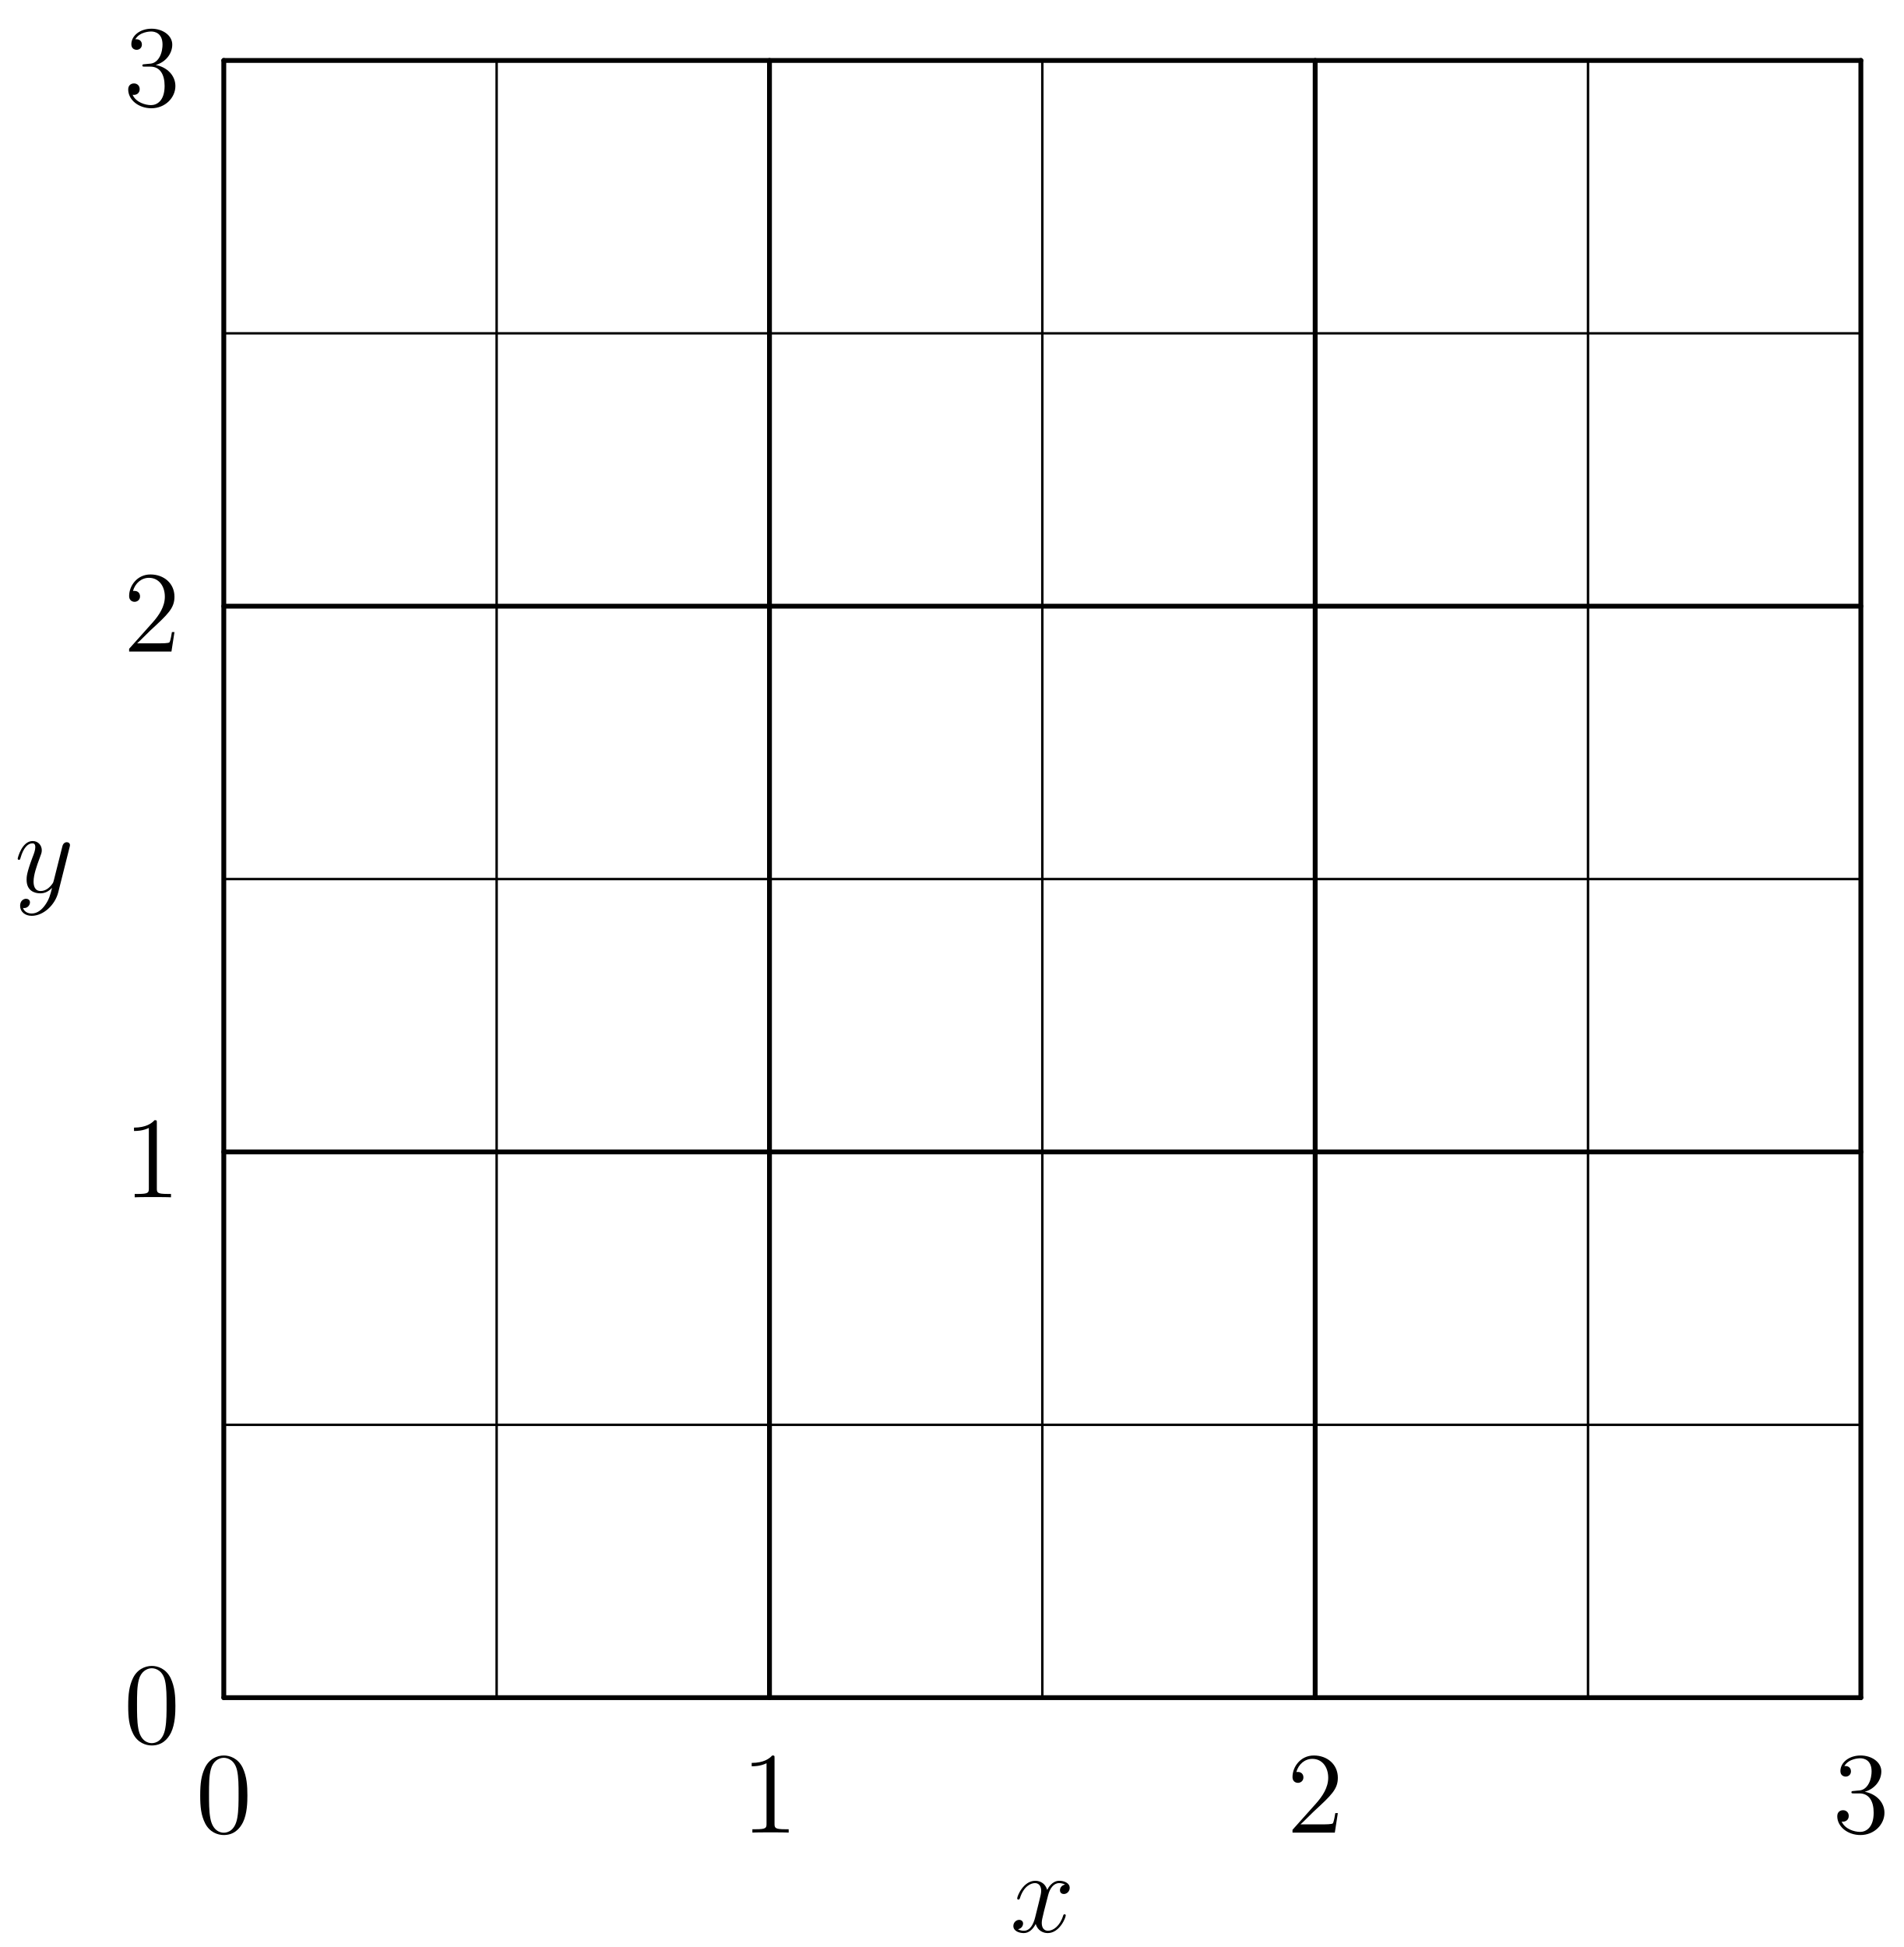
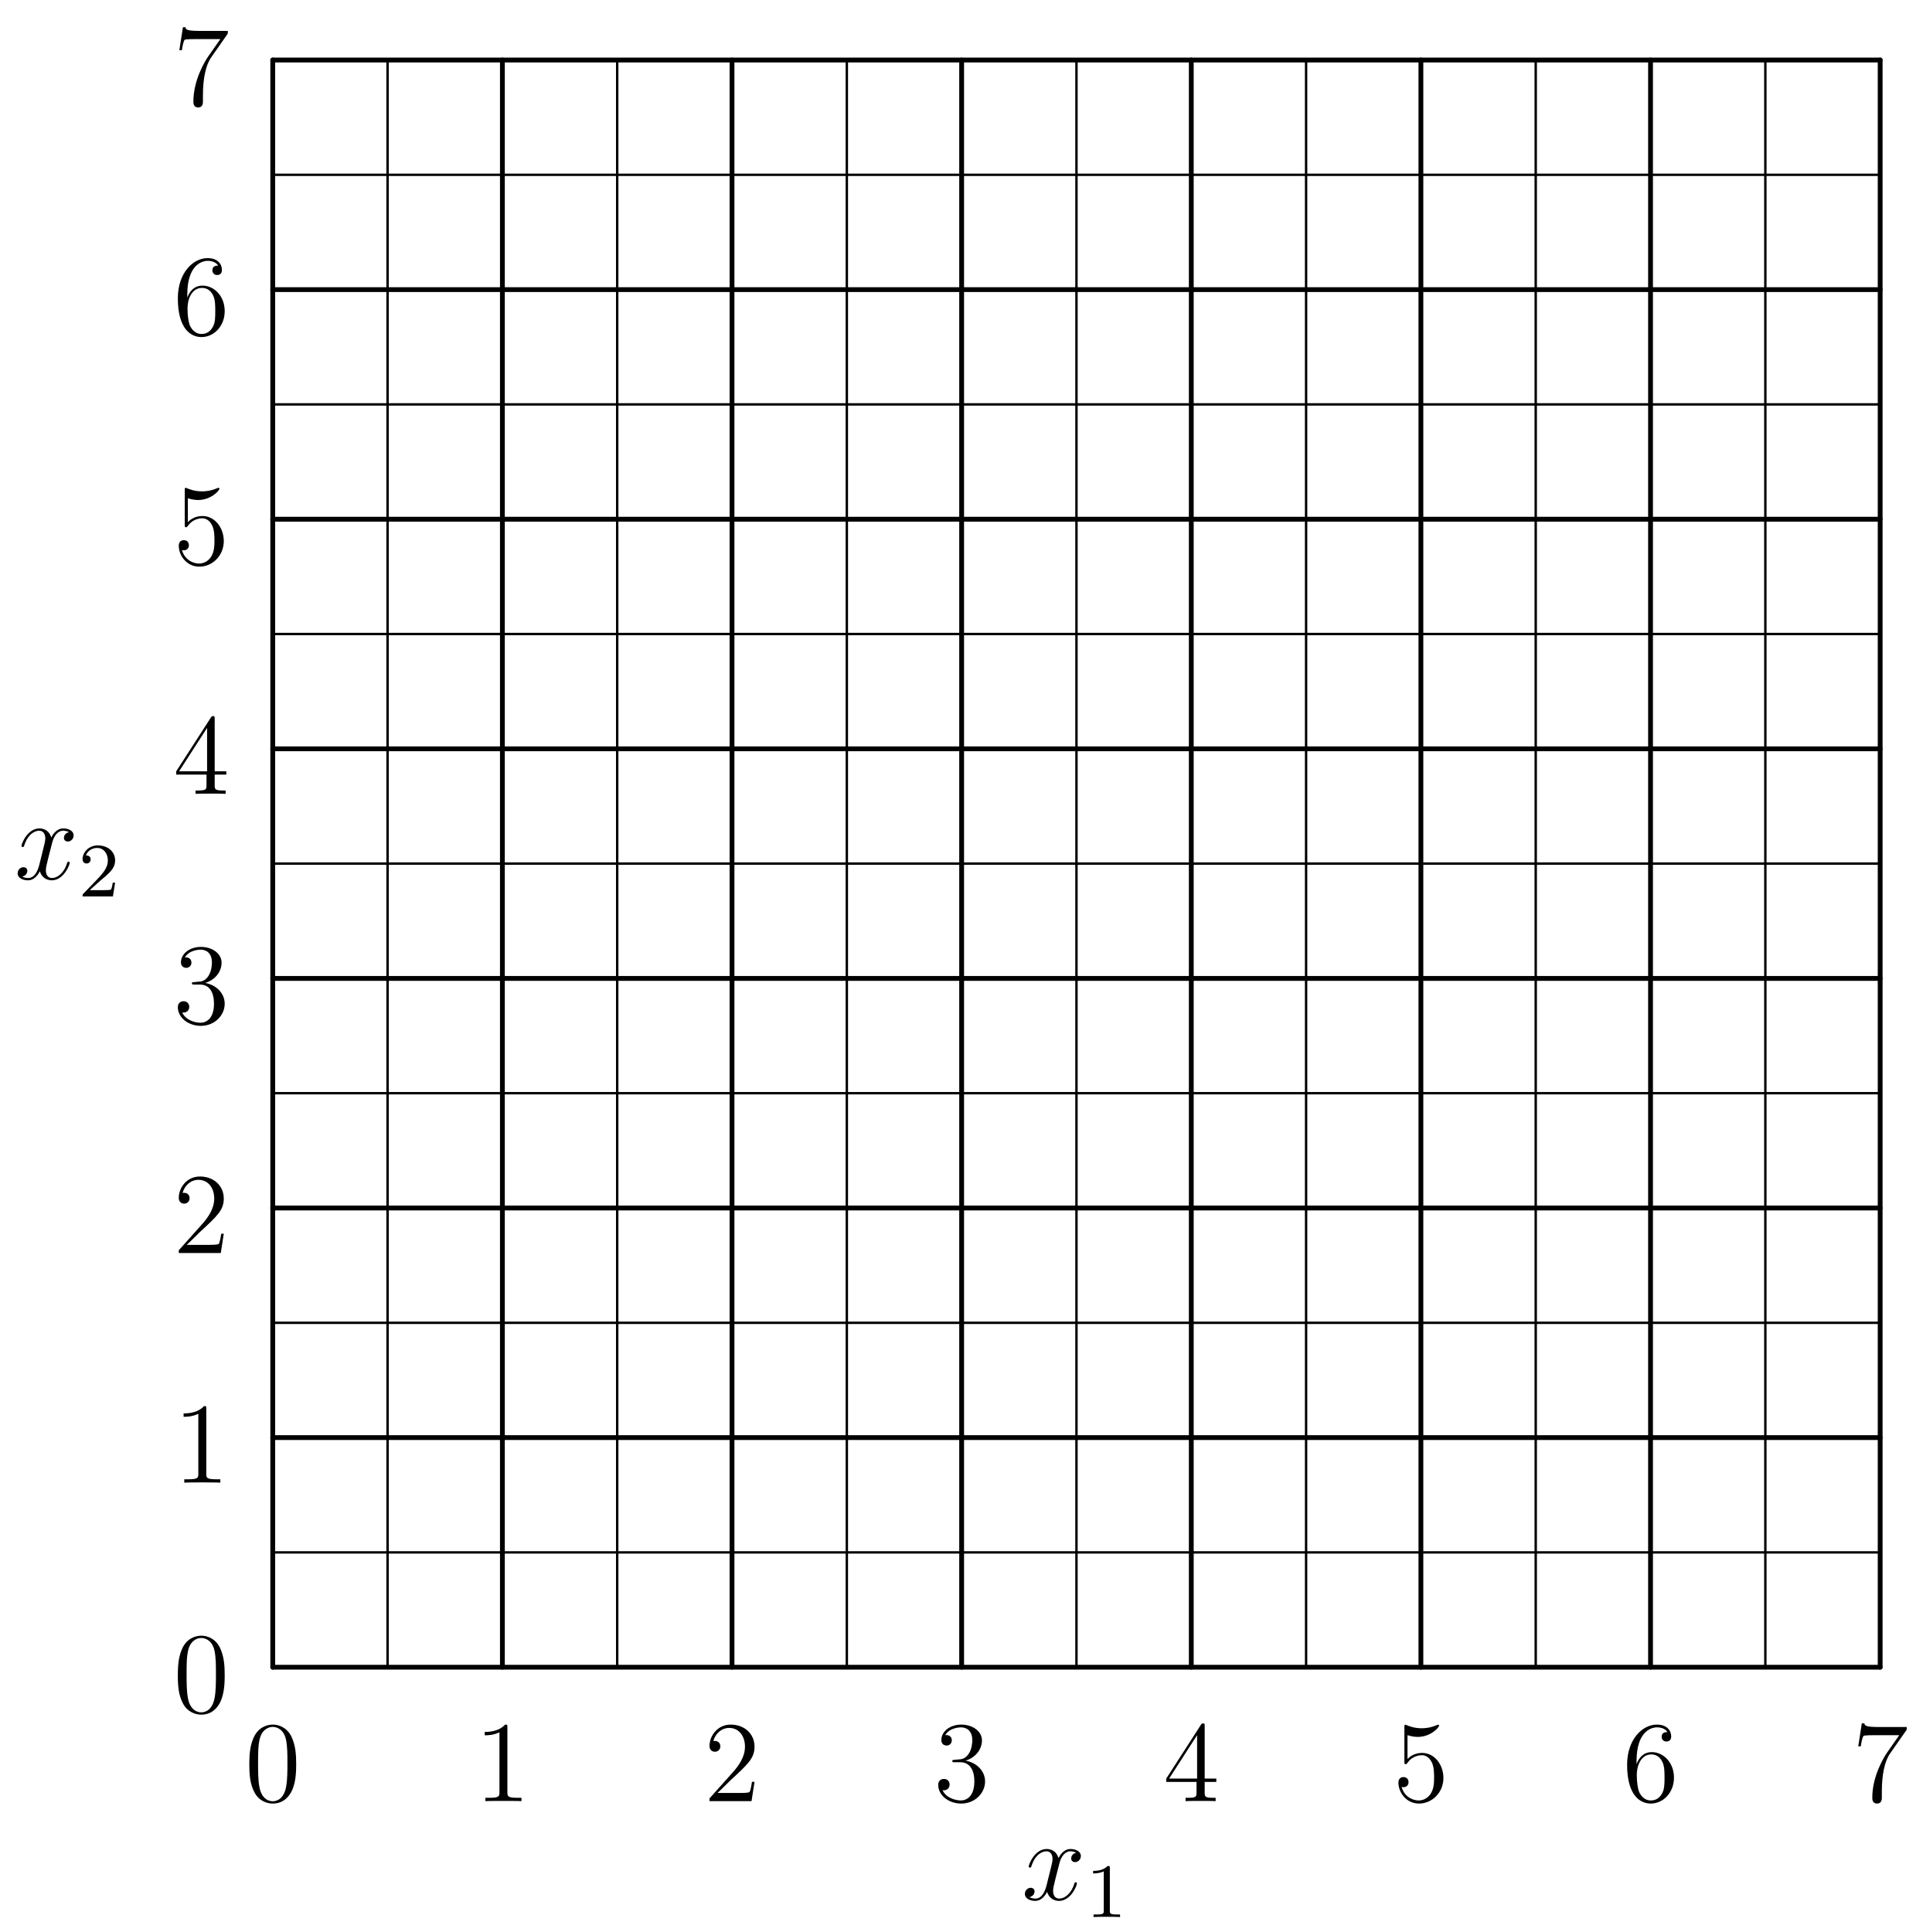
- <svg xmlns="http://www.w3.org/2000/svg" xmlns:xlink="http://www.w3.org/1999/xlink" version="1.1" width="196.295pt" height="200.738pt" viewBox="79.484 228.889 196.295 200.738">
+ <svg xmlns="http://www.w3.org/2000/svg" xmlns:xlink="http://www.w3.org/1999/xlink" version="1.1" width="199.658pt" height="200.647pt" viewBox="84.732 227.005 199.658 200.647">
  <defs>
+     <path id="g1-49" d="M2.503-5.077C2.503-5.292 2.487-5.3 2.271-5.3C1.945-4.981 1.522-4.79 .765-4.79V-4.527C.98-4.527 1.411-4.527 1.873-4.742V-.654C1.873-.359 1.849-.263 1.092-.263H.813V0C1.14-.024 1.825-.024 2.184-.024S3.236-.024 3.563 0V-.263H3.284C2.527-.263 2.503-.359 2.503-.654V-5.077Z" />
+     <path id="g1-50" d="M2.248-1.626C2.375-1.745 2.71-2.008 2.837-2.12C3.332-2.574 3.802-3.013 3.802-3.738C3.802-4.686 3.005-5.3 2.008-5.3C1.052-5.3 .422-4.575 .422-3.866C.422-3.475 .733-3.419 .845-3.419C1.012-3.419 1.259-3.539 1.259-3.842C1.259-4.256 .861-4.256 .765-4.256C.996-4.838 1.53-5.037 1.921-5.037C2.662-5.037 3.045-4.407 3.045-3.738C3.045-2.909 2.463-2.303 1.522-1.339L.518-.303C.422-.215 .422-.199 .422 0H3.571L3.802-1.427H3.555C3.531-1.267 3.467-.869 3.371-.717C3.324-.654 2.718-.654 2.59-.654H1.172L2.248-1.626Z" />
    <path id="g0-120" d="M5.667-4.878C5.284-4.806 5.141-4.519 5.141-4.292C5.141-4.005 5.368-3.909 5.535-3.909C5.894-3.909 6.145-4.22 6.145-4.543C6.145-5.045 5.571-5.272 5.069-5.272C4.34-5.272 3.933-4.555 3.826-4.328C3.551-5.224 2.809-5.272 2.594-5.272C1.375-5.272 .729-3.706 .729-3.443C.729-3.395 .777-3.335 .861-3.335C.956-3.335 .98-3.407 1.004-3.455C1.411-4.782 2.212-5.033 2.558-5.033C3.096-5.033 3.204-4.531 3.204-4.244C3.204-3.981 3.132-3.706 2.989-3.132L2.582-1.494C2.403-.777 2.056-.12 1.423-.12C1.363-.12 1.064-.12 .813-.275C1.243-.359 1.339-.717 1.339-.861C1.339-1.1 1.16-1.243 .933-1.243C.646-1.243 .335-.992 .335-.61C.335-.108 .897 .12 1.411 .12C1.985 .12 2.391-.335 2.642-.825C2.833-.12 3.431 .12 3.873 .12C5.093 .12 5.738-1.447 5.738-1.71C5.738-1.769 5.691-1.817 5.619-1.817C5.511-1.817 5.499-1.757 5.464-1.662C5.141-.61 4.447-.12 3.909-.12C3.491-.12 3.264-.43 3.264-.921C3.264-1.184 3.312-1.375 3.503-2.164L3.921-3.79C4.101-4.507 4.507-5.033 5.057-5.033C5.081-5.033 5.416-5.033 5.667-4.878Z" />
-     <path id="g0-121" d="M3.144 1.339C2.821 1.793 2.355 2.2 1.769 2.2C1.626 2.2 1.052 2.176 .873 1.626C.909 1.638 .968 1.638 .992 1.638C1.351 1.638 1.59 1.327 1.59 1.052S1.363 .681 1.184 .681C.992 .681 .574 .825 .574 1.411C.574 2.02 1.088 2.439 1.769 2.439C2.965 2.439 4.172 1.339 4.507 .012L5.679-4.651C5.691-4.71 5.715-4.782 5.715-4.854C5.715-5.033 5.571-5.153 5.392-5.153C5.284-5.153 5.033-5.105 4.937-4.746L4.053-1.231C3.993-1.016 3.993-.992 3.897-.861C3.658-.526 3.264-.12 2.69-.12C2.02-.12 1.961-.777 1.961-1.1C1.961-1.781 2.283-2.702 2.606-3.563C2.738-3.909 2.809-4.077 2.809-4.316C2.809-4.818 2.451-5.272 1.865-5.272C.765-5.272 .323-3.539 .323-3.443C.323-3.395 .371-3.335 .454-3.335C.562-3.335 .574-3.383 .622-3.551C.909-4.555 1.363-5.033 1.829-5.033C1.937-5.033 2.14-5.033 2.14-4.639C2.14-4.328 2.008-3.981 1.829-3.527C1.243-1.961 1.243-1.566 1.243-1.279C1.243-.143 2.056 .12 2.654 .12C3.001 .12 3.431 .012 3.85-.43L3.862-.418C3.682 .287 3.563 .753 3.144 1.339Z" />
-     <path id="g1-48" d="M5.356-3.826C5.356-4.818 5.296-5.786 4.866-6.695C4.376-7.687 3.515-7.95 2.929-7.95C2.236-7.95 1.387-7.603 .944-6.611C.61-5.858 .49-5.117 .49-3.826C.49-2.666 .574-1.793 1.004-.944C1.47-.036 2.295 .251 2.917 .251C3.957 .251 4.555-.371 4.902-1.064C5.332-1.961 5.356-3.132 5.356-3.826ZM2.917 .012C2.534 .012 1.757-.203 1.53-1.506C1.399-2.224 1.399-3.132 1.399-3.969C1.399-4.949 1.399-5.834 1.59-6.539C1.793-7.34 2.403-7.711 2.917-7.711C3.371-7.711 4.065-7.436 4.292-6.408C4.447-5.727 4.447-4.782 4.447-3.969C4.447-3.168 4.447-2.26 4.316-1.53C4.089-.215 3.335 .012 2.917 .012Z" />
-     <path id="g1-49" d="M3.443-7.663C3.443-7.938 3.443-7.95 3.204-7.95C2.917-7.627 2.319-7.185 1.088-7.185V-6.838C1.363-6.838 1.961-6.838 2.618-7.149V-.921C2.618-.49 2.582-.347 1.53-.347H1.16V0C1.482-.024 2.642-.024 3.037-.024S4.579-.024 4.902 0V-.347H4.531C3.479-.347 3.443-.49 3.443-.921V-7.663Z" />
-     <path id="g1-50" d="M5.26-2.008H4.997C4.961-1.805 4.866-1.148 4.746-.956C4.663-.849 3.981-.849 3.622-.849H1.411C1.733-1.124 2.463-1.889 2.774-2.176C4.591-3.85 5.26-4.471 5.26-5.655C5.26-7.03 4.172-7.95 2.786-7.95S.586-6.767 .586-5.738C.586-5.129 1.112-5.129 1.148-5.129C1.399-5.129 1.71-5.308 1.71-5.691C1.71-6.025 1.482-6.253 1.148-6.253C1.04-6.253 1.016-6.253 .98-6.241C1.207-7.054 1.853-7.603 2.63-7.603C3.646-7.603 4.268-6.755 4.268-5.655C4.268-4.639 3.682-3.754 3.001-2.989L.586-.287V0H4.949L5.26-2.008Z" />
-     <path id="g1-51" d="M2.2-4.292C1.997-4.28 1.949-4.268 1.949-4.16C1.949-4.041 2.008-4.041 2.224-4.041H2.774C3.79-4.041 4.244-3.204 4.244-2.056C4.244-.49 3.431-.072 2.845-.072C2.271-.072 1.291-.347 .944-1.136C1.327-1.076 1.674-1.291 1.674-1.722C1.674-2.068 1.423-2.307 1.088-2.307C.801-2.307 .49-2.14 .49-1.686C.49-.622 1.554 .251 2.881 .251C4.304 .251 5.356-.837 5.356-2.044C5.356-3.144 4.471-4.005 3.324-4.208C4.364-4.507 5.033-5.38 5.033-6.312C5.033-7.257 4.053-7.95 2.893-7.95C1.698-7.95 .813-7.221 .813-6.348C.813-5.87 1.184-5.774 1.363-5.774C1.614-5.774 1.901-5.954 1.901-6.312C1.901-6.695 1.614-6.862 1.351-6.862C1.279-6.862 1.255-6.862 1.219-6.85C1.674-7.663 2.798-7.663 2.857-7.663C3.252-7.663 4.029-7.484 4.029-6.312C4.029-6.085 3.993-5.416 3.646-4.902C3.288-4.376 2.881-4.34 2.558-4.328L2.2-4.292Z" />
+     <path id="g2-48" d="M5.356-3.826C5.356-4.818 5.296-5.786 4.866-6.695C4.376-7.687 3.515-7.95 2.929-7.95C2.236-7.95 1.387-7.603 .944-6.611C.61-5.858 .49-5.117 .49-3.826C.49-2.666 .574-1.793 1.004-.944C1.47-.036 2.295 .251 2.917 .251C3.957 .251 4.555-.371 4.902-1.064C5.332-1.961 5.356-3.132 5.356-3.826ZM2.917 .012C2.534 .012 1.757-.203 1.53-1.506C1.399-2.224 1.399-3.132 1.399-3.969C1.399-4.949 1.399-5.834 1.59-6.539C1.793-7.34 2.403-7.711 2.917-7.711C3.371-7.711 4.065-7.436 4.292-6.408C4.447-5.727 4.447-4.782 4.447-3.969C4.447-3.168 4.447-2.26 4.316-1.53C4.089-.215 3.335 .012 2.917 .012Z" />
+     <path id="g2-49" d="M3.443-7.663C3.443-7.938 3.443-7.95 3.204-7.95C2.917-7.627 2.319-7.185 1.088-7.185V-6.838C1.363-6.838 1.961-6.838 2.618-7.149V-.921C2.618-.49 2.582-.347 1.53-.347H1.16V0C1.482-.024 2.642-.024 3.037-.024S4.579-.024 4.902 0V-.347H4.531C3.479-.347 3.443-.49 3.443-.921V-7.663Z" />
+     <path id="g2-50" d="M5.26-2.008H4.997C4.961-1.805 4.866-1.148 4.746-.956C4.663-.849 3.981-.849 3.622-.849H1.411C1.733-1.124 2.463-1.889 2.774-2.176C4.591-3.85 5.26-4.471 5.26-5.655C5.26-7.03 4.172-7.95 2.786-7.95S.586-6.767 .586-5.738C.586-5.129 1.112-5.129 1.148-5.129C1.399-5.129 1.71-5.308 1.71-5.691C1.71-6.025 1.482-6.253 1.148-6.253C1.04-6.253 1.016-6.253 .98-6.241C1.207-7.054 1.853-7.603 2.63-7.603C3.646-7.603 4.268-6.755 4.268-5.655C4.268-4.639 3.682-3.754 3.001-2.989L.586-.287V0H4.949L5.26-2.008Z" />
+     <path id="g2-51" d="M2.2-4.292C1.997-4.28 1.949-4.268 1.949-4.16C1.949-4.041 2.008-4.041 2.224-4.041H2.774C3.79-4.041 4.244-3.204 4.244-2.056C4.244-.49 3.431-.072 2.845-.072C2.271-.072 1.291-.347 .944-1.136C1.327-1.076 1.674-1.291 1.674-1.722C1.674-2.068 1.423-2.307 1.088-2.307C.801-2.307 .49-2.14 .49-1.686C.49-.622 1.554 .251 2.881 .251C4.304 .251 5.356-.837 5.356-2.044C5.356-3.144 4.471-4.005 3.324-4.208C4.364-4.507 5.033-5.38 5.033-6.312C5.033-7.257 4.053-7.95 2.893-7.95C1.698-7.95 .813-7.221 .813-6.348C.813-5.87 1.184-5.774 1.363-5.774C1.614-5.774 1.901-5.954 1.901-6.312C1.901-6.695 1.614-6.862 1.351-6.862C1.279-6.862 1.255-6.862 1.219-6.85C1.674-7.663 2.798-7.663 2.857-7.663C3.252-7.663 4.029-7.484 4.029-6.312C4.029-6.085 3.993-5.416 3.646-4.902C3.288-4.376 2.881-4.34 2.558-4.328L2.2-4.292Z" />
+     <path id="g2-52" d="M4.316-7.783C4.316-8.01 4.316-8.07 4.148-8.07C4.053-8.07 4.017-8.07 3.921-7.926L.323-2.343V-1.997H3.467V-.909C3.467-.466 3.443-.347 2.57-.347H2.331V0C2.606-.024 3.551-.024 3.885-.024S5.177-.024 5.452 0V-.347H5.212C4.352-.347 4.316-.466 4.316-.909V-1.997H5.523V-2.343H4.316V-7.783ZM3.527-6.85V-2.343H.622L3.527-6.85Z" />
+     <path id="g2-53" d="M1.53-6.85C2.044-6.683 2.463-6.671 2.594-6.671C3.945-6.671 4.806-7.663 4.806-7.831C4.806-7.878 4.782-7.938 4.71-7.938C4.686-7.938 4.663-7.938 4.555-7.89C3.885-7.603 3.312-7.568 3.001-7.568C2.212-7.568 1.65-7.807 1.423-7.902C1.339-7.938 1.315-7.938 1.303-7.938C1.207-7.938 1.207-7.867 1.207-7.675V-4.125C1.207-3.909 1.207-3.838 1.351-3.838C1.411-3.838 1.423-3.85 1.542-3.993C1.877-4.483 2.439-4.77 3.037-4.77C3.67-4.77 3.981-4.184 4.077-3.981C4.28-3.515 4.292-2.929 4.292-2.475S4.292-1.339 3.957-.801C3.694-.371 3.228-.072 2.702-.072C1.913-.072 1.136-.61 .921-1.482C.98-1.459 1.052-1.447 1.112-1.447C1.315-1.447 1.638-1.566 1.638-1.973C1.638-2.307 1.411-2.499 1.112-2.499C.897-2.499 .586-2.391 .586-1.925C.586-.909 1.399 .251 2.726 .251C4.077 .251 5.26-.885 5.26-2.403C5.26-3.826 4.304-5.009 3.049-5.009C2.367-5.009 1.841-4.71 1.53-4.376V-6.85Z" />
+     <path id="g2-54" d="M1.47-4.16C1.47-7.185 2.941-7.663 3.587-7.663C4.017-7.663 4.447-7.532 4.674-7.173C4.531-7.173 4.077-7.173 4.077-6.683C4.077-6.42 4.256-6.193 4.567-6.193C4.866-6.193 5.069-6.372 5.069-6.719C5.069-7.34 4.615-7.95 3.575-7.95C2.068-7.95 .49-6.408 .49-3.778C.49-.49 1.925 .251 2.941 .251C4.244 .251 5.356-.885 5.356-2.439C5.356-4.029 4.244-5.093 3.049-5.093C1.985-5.093 1.59-4.172 1.47-3.838V-4.16ZM2.941-.072C2.188-.072 1.829-.741 1.722-.992C1.614-1.303 1.494-1.889 1.494-2.726C1.494-3.67 1.925-4.854 3.001-4.854C3.658-4.854 4.005-4.411 4.184-4.005C4.376-3.563 4.376-2.965 4.376-2.451C4.376-1.841 4.376-1.303 4.148-.849C3.85-.275 3.419-.072 2.941-.072Z" />
+     <path id="g2-55" d="M5.679-7.424V-7.699H2.798C1.351-7.699 1.327-7.855 1.279-8.082H1.016L.646-5.691H.909C.944-5.906 1.052-6.647 1.207-6.779C1.303-6.85 2.2-6.85 2.367-6.85H4.902L3.634-5.033C3.312-4.567 2.104-2.606 2.104-.359C2.104-.227 2.104 .251 2.594 .251C3.096 .251 3.096-.215 3.096-.371V-.968C3.096-2.75 3.383-4.136 3.945-4.937L5.679-7.424Z" />
  </defs>
  <g id="page1">
-     <g transform="translate(79.4844 228.889)scale(.996264)">
-       <path d="M192.593 175.687V6.256" fill="none" stroke="#000000" stroke-linecap="round" stroke-linejoin="round" stroke-miterlimit="10.037" stroke-width="0.502" />
-     </g>
-     <g transform="translate(79.4844 228.889)scale(.996264)">
-       <path d="M192.593 119.21" fill="none" stroke="#000000" stroke-linecap="round" stroke-linejoin="round" stroke-miterlimit="10.037" stroke-width="0.502" />
-     </g>
-     <g transform="translate(79.4844 228.889)scale(.996264)">
-       <path d="M192.593 62.733" fill="none" stroke="#000000" stroke-linecap="round" stroke-linejoin="round" stroke-miterlimit="10.037" stroke-width="0.502" />
-     </g>
-     <g transform="translate(79.4844 228.889)scale(.996264)">
-       <path d="M192.593 147.449" fill="none" stroke="#000000" stroke-linecap="round" stroke-linejoin="round" stroke-miterlimit="10.037" stroke-width="0.251" />
-     </g>
-     <g transform="translate(79.4844 228.889)scale(.996264)">
-       <path d="M192.593 90.972" fill="none" stroke="#000000" stroke-linecap="round" stroke-linejoin="round" stroke-miterlimit="10.037" stroke-width="0.251" />
-     </g>
-     <g transform="translate(79.4844 228.889)scale(.996264)">
-       <path d="M192.593 34.495" fill="none" stroke="#000000" stroke-linecap="round" stroke-linejoin="round" stroke-miterlimit="10.037" stroke-width="0.251" />
-     </g>
-     <g transform="translate(79.4844 228.889)scale(.996264)">
-       <path d="M23.161 175.687V6.256" fill="none" stroke="#000000" stroke-linecap="round" stroke-linejoin="round" stroke-miterlimit="10.037" stroke-width="0.502" />
-     </g>
-     <g transform="translate(79.4844 228.889)scale(.996264)">
-       <path d="M23.161 119.21H192.593" fill="none" stroke="#000000" stroke-linecap="round" stroke-linejoin="round" stroke-miterlimit="10.037" stroke-width="0.502" />
-     </g>
-     <g transform="translate(79.4844 228.889)scale(.996264)">
-       <path d="M23.161 62.733H192.593" fill="none" stroke="#000000" stroke-linecap="round" stroke-linejoin="round" stroke-miterlimit="10.037" stroke-width="0.502" />
-     </g>
-     <g transform="translate(79.4844 228.889)scale(.996264)">
-       <path d="M23.161 147.449H192.593" fill="none" stroke="#000000" stroke-linecap="round" stroke-linejoin="round" stroke-miterlimit="10.037" stroke-width="0.251" />
-     </g>
-     <g transform="translate(79.4844 228.889)scale(.996264)">
-       <path d="M23.161 90.972H192.593" fill="none" stroke="#000000" stroke-linecap="round" stroke-linejoin="round" stroke-miterlimit="10.037" stroke-width="0.251" />
-     </g>
-     <g transform="translate(79.4844 228.889)scale(.996264)">
-       <path d="M23.161 34.495H192.593" fill="none" stroke="#000000" stroke-linecap="round" stroke-linejoin="round" stroke-miterlimit="10.037" stroke-width="0.251" />
-     </g>
-     <use x="92.213" y="408.598" xlink:href="#g1-48" />
-     <use x="92.213" y="352.332" xlink:href="#g1-49" />
-     <use x="92.213" y="296.066" xlink:href="#g1-50" />
-     <use x="92.213" y="239.799" xlink:href="#g1-51" />
-     <use x="80.984" y="320.873" xlink:href="#g0-121" />
-     <g transform="translate(79.4844 228.889)scale(.996264)">
-       <path d="M23.161 6.256H192.593" fill="none" stroke="#000000" stroke-linecap="round" stroke-linejoin="round" stroke-miterlimit="10.037" stroke-width="0.502" />
-     </g>
-     <g transform="translate(79.4844 228.889)scale(.996264)">
-       <path d="M79.638 6.256" fill="none" stroke="#000000" stroke-linecap="round" stroke-linejoin="round" stroke-miterlimit="10.037" stroke-width="0.502" />
-     </g>
-     <g transform="translate(79.4844 228.889)scale(.996264)">
-       <path d="M136.116 6.256" fill="none" stroke="#000000" stroke-linecap="round" stroke-linejoin="round" stroke-miterlimit="10.037" stroke-width="0.502" />
-     </g>
-     <g transform="translate(79.4844 228.889)scale(.996264)">
-       <path d="M51.4 6.256" fill="none" stroke="#000000" stroke-linecap="round" stroke-linejoin="round" stroke-miterlimit="10.037" stroke-width="0.251" />
-     </g>
-     <g transform="translate(79.4844 228.889)scale(.996264)">
-       <path d="M107.877 6.256" fill="none" stroke="#000000" stroke-linecap="round" stroke-linejoin="round" stroke-miterlimit="10.037" stroke-width="0.251" />
-     </g>
-     <g transform="translate(79.4844 228.889)scale(.996264)">
-       <path d="M164.354 6.256" fill="none" stroke="#000000" stroke-linecap="round" stroke-linejoin="round" stroke-miterlimit="10.037" stroke-width="0.251" />
-     </g>
-     <g transform="translate(79.4844 228.889)scale(.996264)">
-       <path d="M23.161 175.687H192.593" fill="none" stroke="#000000" stroke-linecap="round" stroke-linejoin="round" stroke-miterlimit="10.037" stroke-width="0.502" />
-     </g>
-     <g transform="translate(79.4844 228.889)scale(.996264)">
-       <path d="M79.638 175.687V6.256" fill="none" stroke="#000000" stroke-linecap="round" stroke-linejoin="round" stroke-miterlimit="10.037" stroke-width="0.502" />
-     </g>
-     <g transform="translate(79.4844 228.889)scale(.996264)">
-       <path d="M136.116 175.687V6.256" fill="none" stroke="#000000" stroke-linecap="round" stroke-linejoin="round" stroke-miterlimit="10.037" stroke-width="0.502" />
-     </g>
-     <g transform="translate(79.4844 228.889)scale(.996264)">
-       <path d="M51.4 175.687V6.256" fill="none" stroke="#000000" stroke-linecap="round" stroke-linejoin="round" stroke-miterlimit="10.037" stroke-width="0.251" />
-     </g>
-     <g transform="translate(79.4844 228.889)scale(.996264)">
-       <path d="M107.877 175.687V6.256" fill="none" stroke="#000000" stroke-linecap="round" stroke-linejoin="round" stroke-miterlimit="10.037" stroke-width="0.251" />
-     </g>
-     <g transform="translate(79.4844 228.889)scale(.996264)">
-       <path d="M164.354 175.687V6.256" fill="none" stroke="#000000" stroke-linecap="round" stroke-linejoin="round" stroke-miterlimit="10.037" stroke-width="0.251" />
-     </g>
-     <use x="99.637" y="417.832" xlink:href="#g1-48" />
-     <use x="155.903" y="417.832" xlink:href="#g1-49" />
-     <use x="212.169" y="417.832" xlink:href="#g1-50" />
-     <use x="268.435" y="417.832" xlink:href="#g1-51" />
-     <use x="183.636" y="428.072" xlink:href="#g0-120" />
-     <g transform="translate(79.4844 228.889)scale(.996264)">
-       <circle cx="23.161" cy="175.687" fill="#000000" opacity="0" r="1.506" />
-     </g>
-     <g transform="translate(79.4844 228.889)scale(.996264)">
-       <circle cx="192.593" cy="6.256" fill="#000000" opacity="0" r="1.506" />
+     <g transform="translate(84.7321 227.005)scale(.996264)">
+       <path d="M195.968 173.796V6.256" fill="none" stroke="#000000" stroke-linecap="round" stroke-linejoin="round" stroke-miterlimit="10.037" stroke-width="0.502" />
+     </g>
+     <g transform="translate(84.7321 227.005)scale(.996264)">
+       <path d="M195.968 149.861" fill="none" stroke="#000000" stroke-linecap="round" stroke-linejoin="round" stroke-miterlimit="10.037" stroke-width="0.502" />
+     </g>
+     <g transform="translate(84.7321 227.005)scale(.996264)">
+       <path d="M195.968 125.927" fill="none" stroke="#000000" stroke-linecap="round" stroke-linejoin="round" stroke-miterlimit="10.037" stroke-width="0.502" />
+     </g>
+     <g transform="translate(84.7321 227.005)scale(.996264)">
+       <path d="M195.968 101.993" fill="none" stroke="#000000" stroke-linecap="round" stroke-linejoin="round" stroke-miterlimit="10.037" stroke-width="0.502" />
+     </g>
+     <g transform="translate(84.7321 227.005)scale(.996264)">
+       <path d="M195.968 78.059" fill="none" stroke="#000000" stroke-linecap="round" stroke-linejoin="round" stroke-miterlimit="10.037" stroke-width="0.502" />
+     </g>
+     <g transform="translate(84.7321 227.005)scale(.996264)">
+       <path d="M195.968 54.125" fill="none" stroke="#000000" stroke-linecap="round" stroke-linejoin="round" stroke-miterlimit="10.037" stroke-width="0.502" />
+     </g>
+     <g transform="translate(84.7321 227.005)scale(.996264)">
+       <path d="M195.968 30.191" fill="none" stroke="#000000" stroke-linecap="round" stroke-linejoin="round" stroke-miterlimit="10.037" stroke-width="0.502" />
+     </g>
+     <g transform="translate(84.7321 227.005)scale(.996264)">
+       <path d="M195.968 161.829" fill="none" stroke="#000000" stroke-linecap="round" stroke-linejoin="round" stroke-miterlimit="10.037" stroke-width="0.251" />
+     </g>
+     <g transform="translate(84.7321 227.005)scale(.996264)">
+       <path d="M195.968 137.894" fill="none" stroke="#000000" stroke-linecap="round" stroke-linejoin="round" stroke-miterlimit="10.037" stroke-width="0.251" />
+     </g>
+     <g transform="translate(84.7321 227.005)scale(.996264)">
+       <path d="M195.968 113.96" fill="none" stroke="#000000" stroke-linecap="round" stroke-linejoin="round" stroke-miterlimit="10.037" stroke-width="0.251" />
+     </g>
+     <g transform="translate(84.7321 227.005)scale(.996264)">
+       <path d="M195.968 90.026" fill="none" stroke="#000000" stroke-linecap="round" stroke-linejoin="round" stroke-miterlimit="10.037" stroke-width="0.251" />
+     </g>
+     <g transform="translate(84.7321 227.005)scale(.996264)">
+       <path d="M195.968 66.092" fill="none" stroke="#000000" stroke-linecap="round" stroke-linejoin="round" stroke-miterlimit="10.037" stroke-width="0.251" />
+     </g>
+     <g transform="translate(84.7321 227.005)scale(.996264)">
+       <path d="M195.968 42.158" fill="none" stroke="#000000" stroke-linecap="round" stroke-linejoin="round" stroke-miterlimit="10.037" stroke-width="0.251" />
+     </g>
+     <g transform="translate(84.7321 227.005)scale(.996264)">
+       <path d="M195.968 18.223" fill="none" stroke="#000000" stroke-linecap="round" stroke-linejoin="round" stroke-miterlimit="10.037" stroke-width="0.251" />
+     </g>
+     <g transform="translate(84.7321 227.005)scale(.996264)">
+       <path d="M28.429 173.796V6.256" fill="none" stroke="#000000" stroke-linecap="round" stroke-linejoin="round" stroke-miterlimit="10.037" stroke-width="0.502" />
+     </g>
+     <g transform="translate(84.7321 227.005)scale(.996264)">
+       <path d="M28.429 149.861H195.968" fill="none" stroke="#000000" stroke-linecap="round" stroke-linejoin="round" stroke-miterlimit="10.037" stroke-width="0.502" />
+     </g>
+     <g transform="translate(84.7321 227.005)scale(.996264)">
+       <path d="M28.429 125.927H195.968" fill="none" stroke="#000000" stroke-linecap="round" stroke-linejoin="round" stroke-miterlimit="10.037" stroke-width="0.502" />
+     </g>
+     <g transform="translate(84.7321 227.005)scale(.996264)">
+       <path d="M28.429 101.993H195.968" fill="none" stroke="#000000" stroke-linecap="round" stroke-linejoin="round" stroke-miterlimit="10.037" stroke-width="0.502" />
+     </g>
+     <g transform="translate(84.7321 227.005)scale(.996264)">
+       <path d="M28.429 78.059H195.968" fill="none" stroke="#000000" stroke-linecap="round" stroke-linejoin="round" stroke-miterlimit="10.037" stroke-width="0.502" />
+     </g>
+     <g transform="translate(84.7321 227.005)scale(.996264)">
+       <path d="M28.429 54.125H195.968" fill="none" stroke="#000000" stroke-linecap="round" stroke-linejoin="round" stroke-miterlimit="10.037" stroke-width="0.502" />
+     </g>
+     <g transform="translate(84.7321 227.005)scale(.996264)">
+       <path d="M28.429 30.191H195.968" fill="none" stroke="#000000" stroke-linecap="round" stroke-linejoin="round" stroke-miterlimit="10.037" stroke-width="0.502" />
+     </g>
+     <g transform="translate(84.7321 227.005)scale(.996264)">
+       <path d="M28.429 161.829H195.968" fill="none" stroke="#000000" stroke-linecap="round" stroke-linejoin="round" stroke-miterlimit="10.037" stroke-width="0.251" />
+     </g>
+     <g transform="translate(84.7321 227.005)scale(.996264)">
+       <path d="M28.429 137.894H195.968" fill="none" stroke="#000000" stroke-linecap="round" stroke-linejoin="round" stroke-miterlimit="10.037" stroke-width="0.251" />
+     </g>
+     <g transform="translate(84.7321 227.005)scale(.996264)">
+       <path d="M28.429 113.96H195.968" fill="none" stroke="#000000" stroke-linecap="round" stroke-linejoin="round" stroke-miterlimit="10.037" stroke-width="0.251" />
+     </g>
+     <g transform="translate(84.7321 227.005)scale(.996264)">
+       <path d="M28.429 90.026H195.968" fill="none" stroke="#000000" stroke-linecap="round" stroke-linejoin="round" stroke-miterlimit="10.037" stroke-width="0.251" />
+     </g>
+     <g transform="translate(84.7321 227.005)scale(.996264)">
+       <path d="M28.429 66.092H195.968" fill="none" stroke="#000000" stroke-linecap="round" stroke-linejoin="round" stroke-miterlimit="10.037" stroke-width="0.251" />
+     </g>
+     <g transform="translate(84.7321 227.005)scale(.996264)">
+       <path d="M28.429 42.158H195.968" fill="none" stroke="#000000" stroke-linecap="round" stroke-linejoin="round" stroke-miterlimit="10.037" stroke-width="0.251" />
+     </g>
+     <g transform="translate(84.7321 227.005)scale(.996264)">
+       <path d="M28.429 18.223H195.968" fill="none" stroke="#000000" stroke-linecap="round" stroke-linejoin="round" stroke-miterlimit="10.037" stroke-width="0.251" />
+     </g>
+     <use x="102.709" y="404.828" xlink:href="#g2-48" />
+     <use x="102.709" y="380.983" xlink:href="#g2-49" />
+     <use x="102.709" y="357.139" xlink:href="#g2-50" />
+     <use x="102.709" y="333.294" xlink:href="#g2-51" />
+     <use x="102.709" y="309.449" xlink:href="#g2-52" />
+     <use x="102.709" y="285.604" xlink:href="#g2-53" />
+     <use x="102.709" y="261.76" xlink:href="#g2-54" />
+     <use x="102.709" y="237.915" xlink:href="#g2-55" />
+     <use x="86.231" y="318.311" xlink:href="#g0-120" />
+     <use x="92.884" y="320.104" xlink:href="#g1-50" />
+     <g transform="translate(84.7321 227.005)scale(.996264)">
+       <path d="M28.429 6.256H195.968" fill="none" stroke="#000000" stroke-linecap="round" stroke-linejoin="round" stroke-miterlimit="10.037" stroke-width="0.502" />
+     </g>
+     <g transform="translate(84.7321 227.005)scale(.996264)">
+       <path d="M52.363 6.256" fill="none" stroke="#000000" stroke-linecap="round" stroke-linejoin="round" stroke-miterlimit="10.037" stroke-width="0.502" />
+     </g>
+     <g transform="translate(84.7321 227.005)scale(.996264)">
+       <path d="M76.297 6.256" fill="none" stroke="#000000" stroke-linecap="round" stroke-linejoin="round" stroke-miterlimit="10.037" stroke-width="0.502" />
+     </g>
+     <g transform="translate(84.7321 227.005)scale(.996264)">
+       <path d="M100.231 6.256" fill="none" stroke="#000000" stroke-linecap="round" stroke-linejoin="round" stroke-miterlimit="10.037" stroke-width="0.502" />
+     </g>
+     <g transform="translate(84.7321 227.005)scale(.996264)">
+       <path d="M124.166 6.256" fill="none" stroke="#000000" stroke-linecap="round" stroke-linejoin="round" stroke-miterlimit="10.037" stroke-width="0.502" />
+     </g>
+     <g transform="translate(84.7321 227.005)scale(.996264)">
+       <path d="M148.1 6.256" fill="none" stroke="#000000" stroke-linecap="round" stroke-linejoin="round" stroke-miterlimit="10.037" stroke-width="0.502" />
+     </g>
+     <g transform="translate(84.7321 227.005)scale(.996264)">
+       <path d="M172.034 6.256" fill="none" stroke="#000000" stroke-linecap="round" stroke-linejoin="round" stroke-miterlimit="10.037" stroke-width="0.502" />
+     </g>
+     <g transform="translate(84.7321 227.005)scale(.996264)">
+       <path d="M40.396 6.256" fill="none" stroke="#000000" stroke-linecap="round" stroke-linejoin="round" stroke-miterlimit="10.037" stroke-width="0.251" />
+     </g>
+     <g transform="translate(84.7321 227.005)scale(.996264)">
+       <path d="M64.33 6.256" fill="none" stroke="#000000" stroke-linecap="round" stroke-linejoin="round" stroke-miterlimit="10.037" stroke-width="0.251" />
+     </g>
+     <g transform="translate(84.7321 227.005)scale(.996264)">
+       <path d="M88.264 6.256" fill="none" stroke="#000000" stroke-linecap="round" stroke-linejoin="round" stroke-miterlimit="10.037" stroke-width="0.251" />
+     </g>
+     <g transform="translate(84.7321 227.005)scale(.996264)">
+       <path d="M112.199 6.256" fill="none" stroke="#000000" stroke-linecap="round" stroke-linejoin="round" stroke-miterlimit="10.037" stroke-width="0.251" />
+     </g>
+     <g transform="translate(84.7321 227.005)scale(.996264)">
+       <path d="M136.133 6.256" fill="none" stroke="#000000" stroke-linecap="round" stroke-linejoin="round" stroke-miterlimit="10.037" stroke-width="0.251" />
+     </g>
+     <g transform="translate(84.7321 227.005)scale(.996264)">
+       <path d="M160.067 6.256" fill="none" stroke="#000000" stroke-linecap="round" stroke-linejoin="round" stroke-miterlimit="10.037" stroke-width="0.251" />
+     </g>
+     <g transform="translate(84.7321 227.005)scale(.996264)">
+       <path d="M184.001 6.256" fill="none" stroke="#000000" stroke-linecap="round" stroke-linejoin="round" stroke-miterlimit="10.037" stroke-width="0.251" />
+     </g>
+     <g transform="translate(84.7321 227.005)scale(.996264)">
+       <path d="M28.429 173.796H195.968" fill="none" stroke="#000000" stroke-linecap="round" stroke-linejoin="round" stroke-miterlimit="10.037" stroke-width="0.502" />
+     </g>
+     <g transform="translate(84.7321 227.005)scale(.996264)">
+       <path d="M52.363 173.796V6.256" fill="none" stroke="#000000" stroke-linecap="round" stroke-linejoin="round" stroke-miterlimit="10.037" stroke-width="0.502" />
+     </g>
+     <g transform="translate(84.7321 227.005)scale(.996264)">
+       <path d="M76.297 173.796V6.256" fill="none" stroke="#000000" stroke-linecap="round" stroke-linejoin="round" stroke-miterlimit="10.037" stroke-width="0.502" />
+     </g>
+     <g transform="translate(84.7321 227.005)scale(.996264)">
+       <path d="M100.231 173.796V6.256" fill="none" stroke="#000000" stroke-linecap="round" stroke-linejoin="round" stroke-miterlimit="10.037" stroke-width="0.502" />
+     </g>
+     <g transform="translate(84.7321 227.005)scale(.996264)">
+       <path d="M124.166 173.796V6.256" fill="none" stroke="#000000" stroke-linecap="round" stroke-linejoin="round" stroke-miterlimit="10.037" stroke-width="0.502" />
+     </g>
+     <g transform="translate(84.7321 227.005)scale(.996264)">
+       <path d="M148.1 173.796V6.256" fill="none" stroke="#000000" stroke-linecap="round" stroke-linejoin="round" stroke-miterlimit="10.037" stroke-width="0.502" />
+     </g>
+     <g transform="translate(84.7321 227.005)scale(.996264)">
+       <path d="M172.034 173.796V6.256" fill="none" stroke="#000000" stroke-linecap="round" stroke-linejoin="round" stroke-miterlimit="10.037" stroke-width="0.502" />
+     </g>
+     <g transform="translate(84.7321 227.005)scale(.996264)">
+       <path d="M40.396 173.796V6.256" fill="none" stroke="#000000" stroke-linecap="round" stroke-linejoin="round" stroke-miterlimit="10.037" stroke-width="0.251" />
+     </g>
+     <g transform="translate(84.7321 227.005)scale(.996264)">
+       <path d="M64.33 173.796V6.256" fill="none" stroke="#000000" stroke-linecap="round" stroke-linejoin="round" stroke-miterlimit="10.037" stroke-width="0.251" />
+     </g>
+     <g transform="translate(84.7321 227.005)scale(.996264)">
+       <path d="M88.264 173.796V6.256" fill="none" stroke="#000000" stroke-linecap="round" stroke-linejoin="round" stroke-miterlimit="10.037" stroke-width="0.251" />
+     </g>
+     <g transform="translate(84.7321 227.005)scale(.996264)">
+       <path d="M112.199 173.796V6.256" fill="none" stroke="#000000" stroke-linecap="round" stroke-linejoin="round" stroke-miterlimit="10.037" stroke-width="0.251" />
+     </g>
+     <g transform="translate(84.7321 227.005)scale(.996264)">
+       <path d="M136.133 173.796V6.256" fill="none" stroke="#000000" stroke-linecap="round" stroke-linejoin="round" stroke-miterlimit="10.037" stroke-width="0.251" />
+     </g>
+     <g transform="translate(84.7321 227.005)scale(.996264)">
+       <path d="M160.067 173.796V6.256" fill="none" stroke="#000000" stroke-linecap="round" stroke-linejoin="round" stroke-miterlimit="10.037" stroke-width="0.251" />
+     </g>
+     <g transform="translate(84.7321 227.005)scale(.996264)">
+       <path d="M184.001 173.796V6.256" fill="none" stroke="#000000" stroke-linecap="round" stroke-linejoin="round" stroke-miterlimit="10.037" stroke-width="0.251" />
+     </g>
+     <use x="110.132" y="414.062" xlink:href="#g2-48" />
+     <use x="133.977" y="414.062" xlink:href="#g2-49" />
+     <use x="157.822" y="414.062" xlink:href="#g2-50" />
+     <use x="181.666" y="414.062" xlink:href="#g2-51" />
+     <use x="205.511" y="414.062" xlink:href="#g2-52" />
+     <use x="229.356" y="414.062" xlink:href="#g2-53" />
+     <use x="253.201" y="414.062" xlink:href="#g2-54" />
+     <use x="277.046" y="414.062" xlink:href="#g2-55" />
+     <use x="190.823" y="424.303" xlink:href="#g0-120" />
+     <use x="197.475" y="426.096" xlink:href="#g1-49" />
+     <g transform="translate(84.7321 227.005)scale(.996264)">
+       <circle cx="28.429" cy="173.796" fill="#000000" opacity="0" r="1.506" />
+     </g>
+     <g transform="translate(84.7321 227.005)scale(.996264)">
+       <circle cx="195.968" cy="6.256" fill="#000000" opacity="0" r="1.506" />
    </g>
  </g>
</svg>
